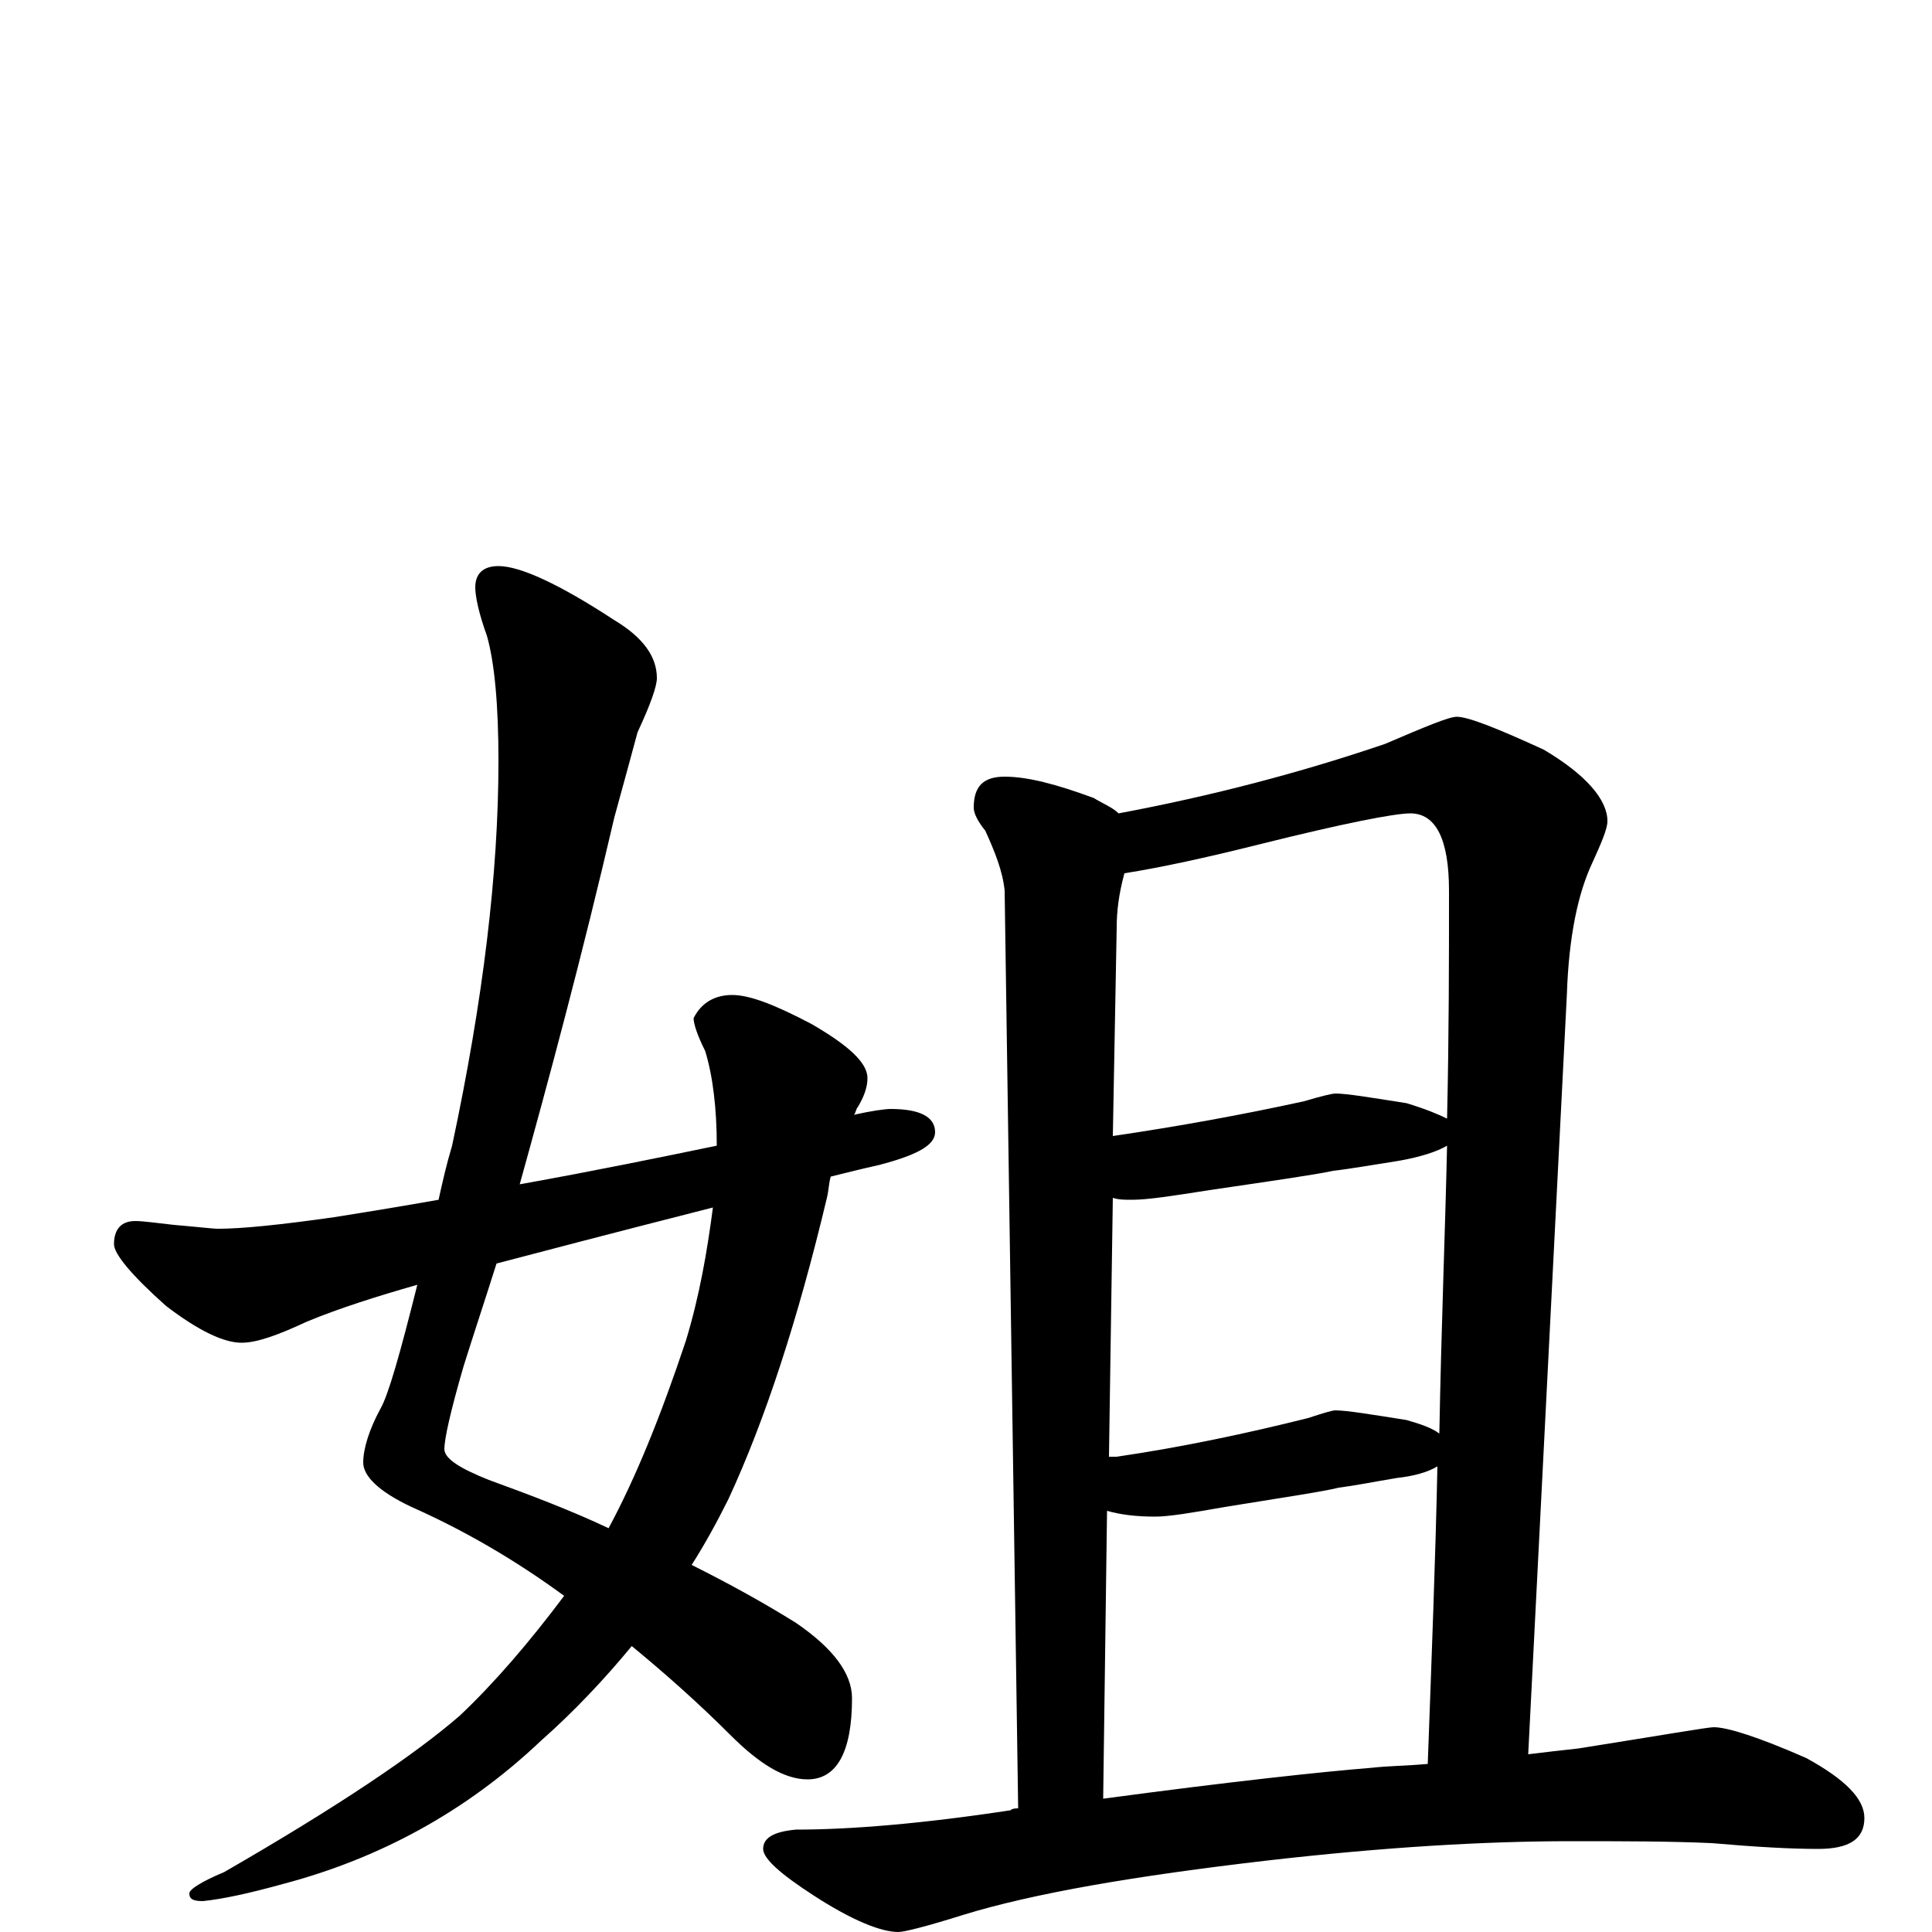
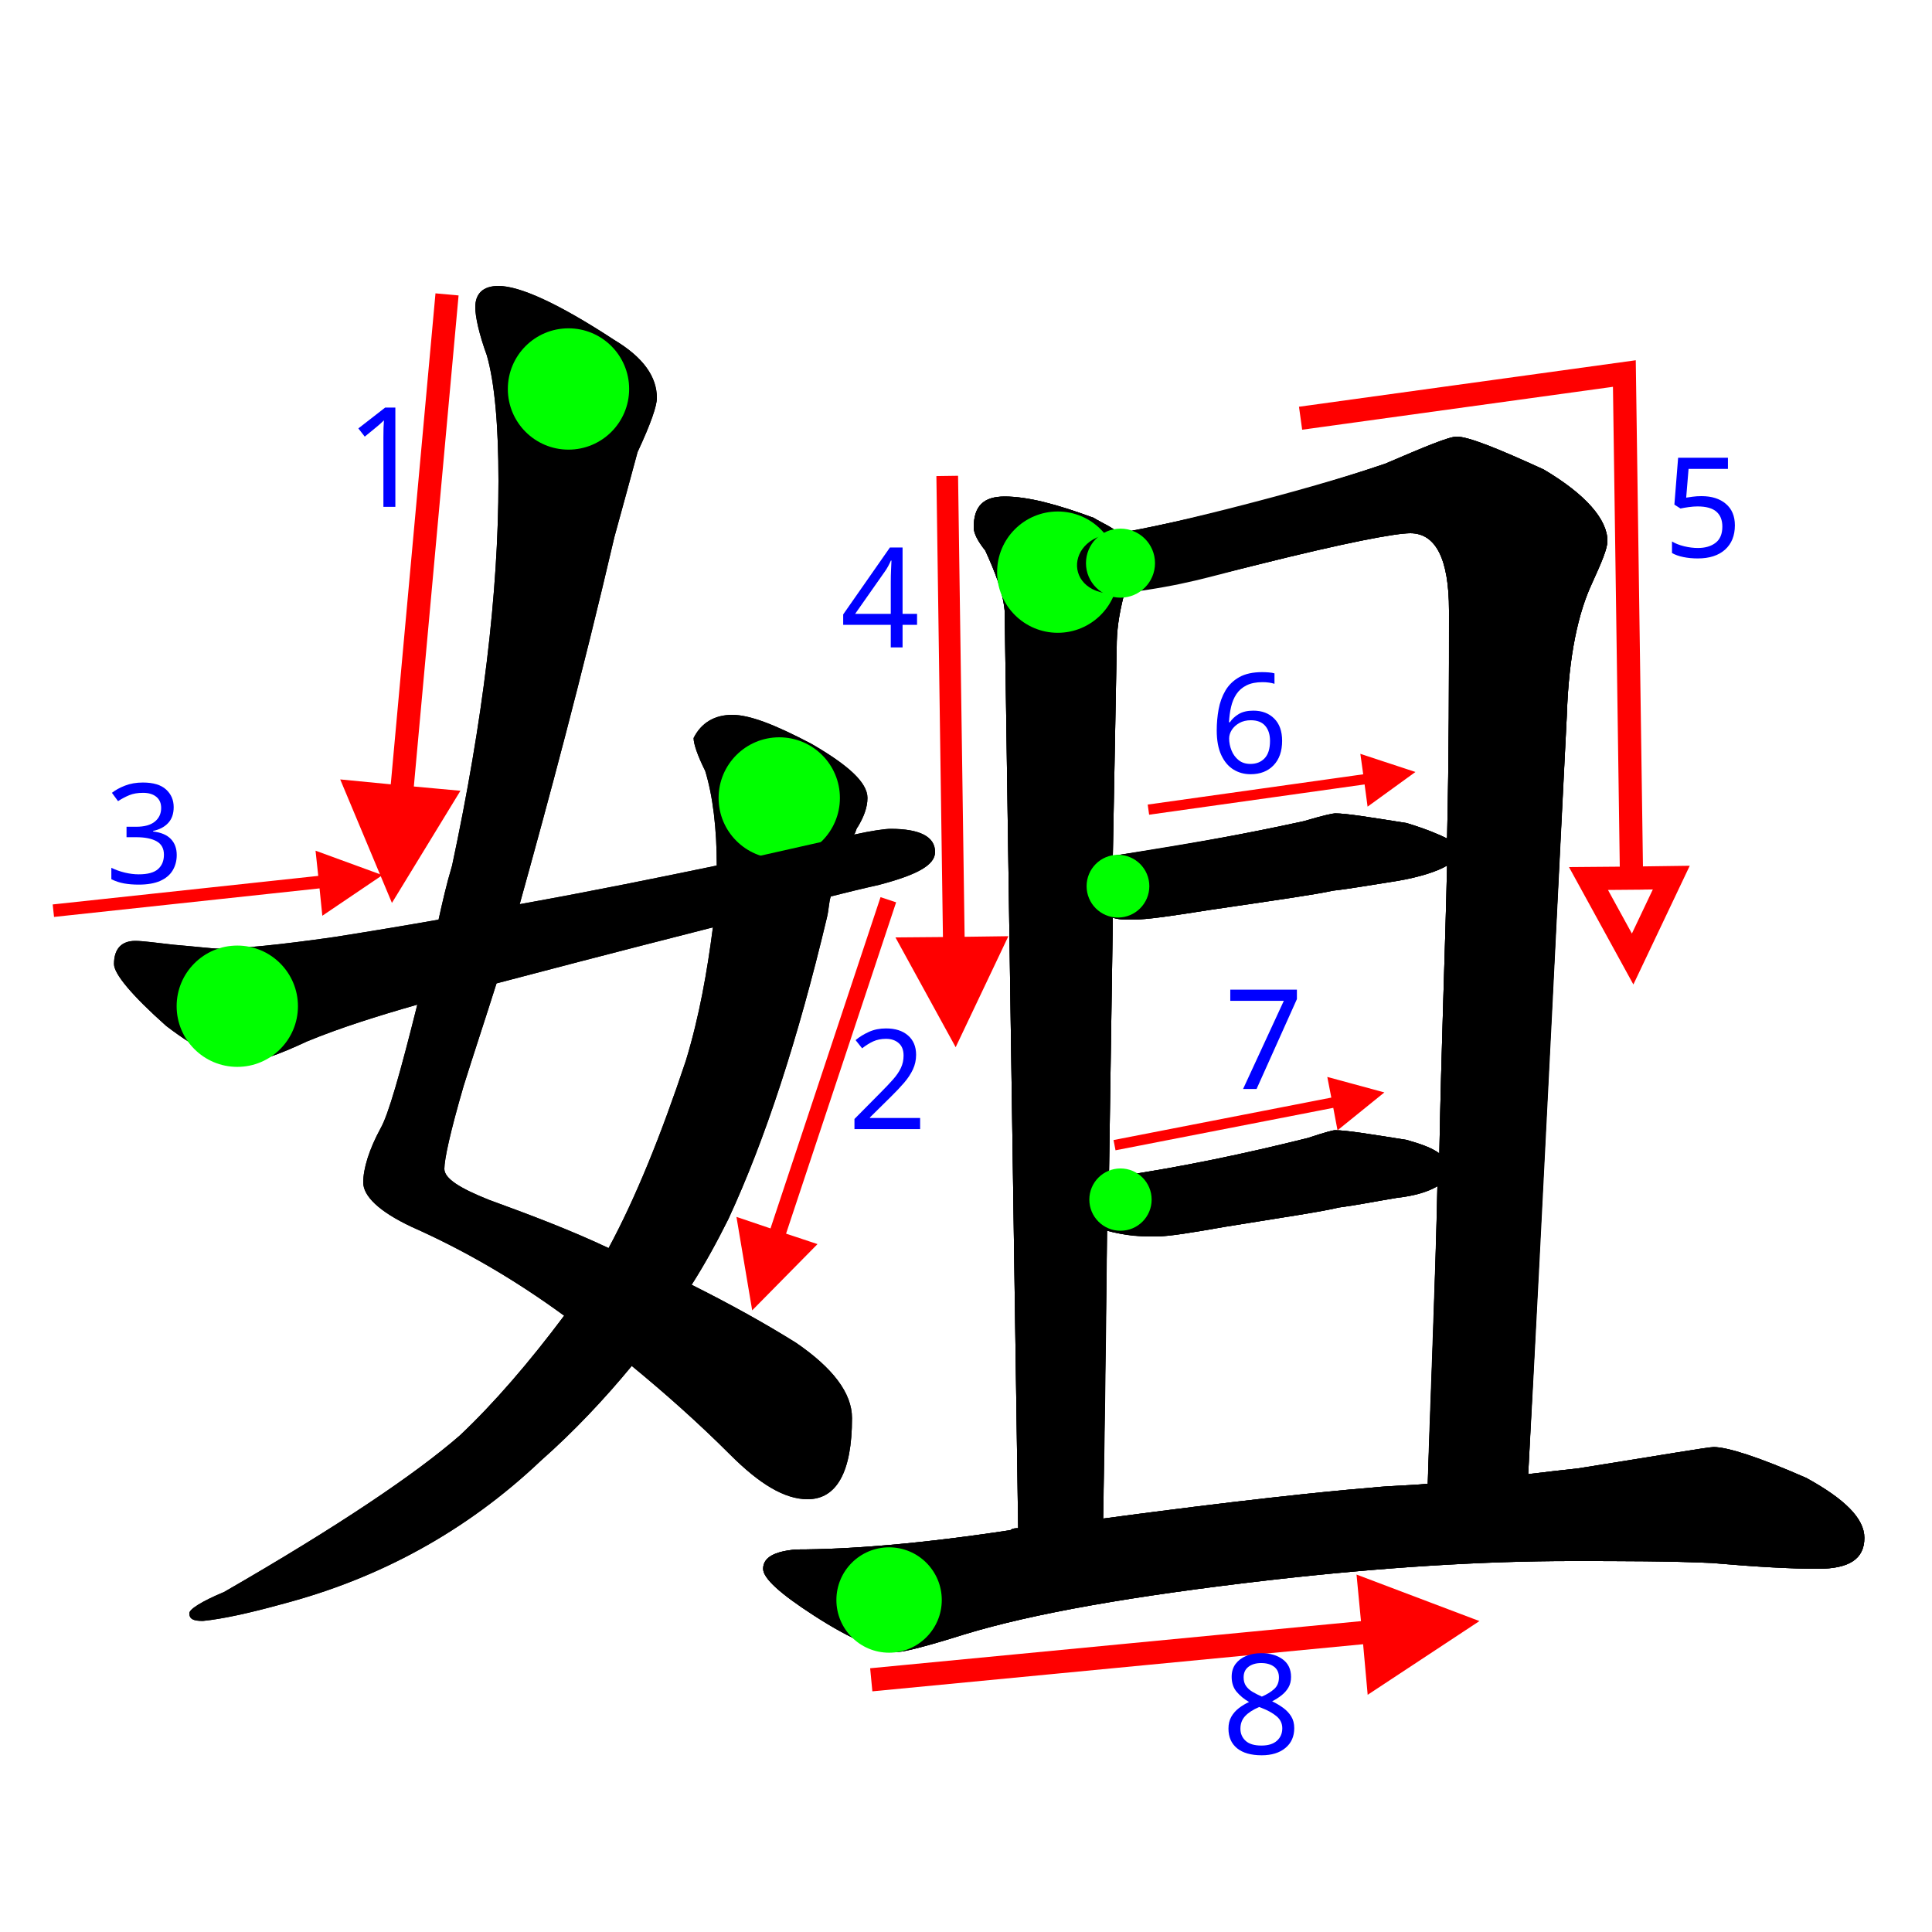
- <svg xmlns="http://www.w3.org/2000/svg" version="1.1" id="Layer_1" x="0px" y="145px" width="1000px" height="1000px" viewBox="0 0 1000 1000" enable-background="new 0 0 1000 1000" xml:space="preserve">
+ <svg xmlns="http://www.w3.org/2000/svg" version="1.1" x="0px" y="0px" width="1000px" height="1000px" viewBox="0 0 1000 1000" enable-background="new 0 0 1000 1000" xml:space="preserve">
  <g id="Layer_1">
-     <path id="glyph" transform="matrix(1 0 0 -1 0 1000)" d="M258,707C269,707 289,698 318,679C333,670 340,660 340,649C340,645 337,636 330,621C327,610 323,595 318,577C301,504 284,441 269,387C308,394 342,401 371,407C371,426 369,443 365,456C361,464 359,470 359,473C363,481 370,485 379,485C388,485 401,480 420,470C439,459 449,450 449,442C449,437 447,432 444,427C443,426 443,424 442,423C451,425 458,426 461,426C476,426 484,422 484,414C484,407 474,402 455,397C446,395 438,393 430,391C429,388 429,384 428,380C413,317 396,265 377,224C371,212 365,201 358,190C378,180 396,170 412,160C431,147 441,134 441,121C441,93 433,79 418,79C406,79 393,87 378,102C361,119 344,134 327,148C313,131 297,114 280,99C241,62 196,38 147,25C129,20 115,17 105,16C100,16 98,17 98,20C98,22 104,26 116,31C175,65 215,92 238,112C256,129 274,150 292,174C266,193 240,208 213,220C196,228 188,236 188,243C188,250 191,260 197,271C201,278 207,299 216,335C195,329 176,323 159,316C144,309 133,305 125,305C116,305 103,311 86,324C68,340 59,351 59,356C59,364 63,368 70,368C74,368 81,367 90,366C102,365 110,364 113,364C125,364 145,366 173,370C192,373 210,376 227,379C229,388 231,397 234,407C250,482 258,548 258,606C258,635 256,657 252,671C248,682 246,691 246,696C246,703 250,707 258,707M369,375C314,361 276,351 257,346C251,327 245,309 240,293C233,269 230,255 230,250C230,245 238,240 253,234C275,226 296,218 315,209C329,235 342,267 355,306C362,329 366,352 369,375M520,598C532,598 547,594 566,587C571,584 576,582 579,579C627,588 673,600 717,615C738,624 750,629 754,629C760,629 775,623 799,612C821,599 832,586 832,575C832,571 829,564 824,553C817,538 812,516 811,485l-20,-393C799,93 808,94 817,95C861,102 884,106 887,106C894,106 910,101 935,90C955,79 965,69 965,59C965,48 957,43 941,43C927,43 909,44 886,46C864,47 840,47 813,47C769,47 717,44 656,37C587,29 535,20 499,9C480,3 468,0 465,0C456,0 441,6 421,19C404,30 395,38 395,43C395,49 401,52 412,53C440,53 477,56 523,63C524,64 526,64 527,64l-7,475C519,549 515,559 510,570C506,575 504,579 504,582C504,593 509,598 520,598M571,69C638,78 685,83 710,85C719,86 728,86 739,87C741,142 743,193 744,241C739,238 732,236 723,235C711,233 701,231 693,230C685,228 665,225 634,220C617,217 605,215 598,215C588,215 580,216 573,218M574,246C575,246 577,246 578,246C612,251 645,258 677,266C686,269 690,270 691,270C697,270 709,268 728,265C735,263 741,261 745,258C746,313 748,362 749,407C744,404 735,401 723,399C710,397 699,395 690,394C681,392 660,389 626,384C607,381 594,379 586,379C582,379 579,379 576,380M576,412C610,417 643,423 675,430C685,433 690,434 691,434C697,434 709,432 728,429C738,426 745,423 749,421C750,465 750,504 750,539C750,566 743,579 730,579C722,579 696,574 652,563C624,556 601,551 582,548C579,537 578,528 578,520z" />
+     <path id="glyph" d="M258,148c11,0,31,9,60,28c15,9,22,19,22,30c0,4-3,13-10,28c-3,11-7,26-12,44c-17,73-34,136-49,190   c39-7,73-14,102-20c0-19-2-36-6-49c-4-8-6-14-6-17c4-8,11-12,20-12s22,5,41,15c19,11,29,20,29,28c0,5-2,10-5,15c-1,1-1,3-2,4   c9-2,16-3,19-3c15,0,23,4,23,12c0,7-10,12-29,17c-9,2-17,4-25,6c-1,3-1,7-2,11c-15,63-32,115-51,156c-6,12-12,23-19,34   c20,10,38,20,54,30c19,13,29,26,29,39c0,28-8,42-23,42c-12,0-25-8-40-23c-17-17-34-32-51-46c-14,17-30,34-47,49   c-39,37-84,61-133,74c-18,5-32,8-42,9c-5,0-7-1-7-4c0-2,6-6,18-11c59-34,99-61,122-81c18-17,36-38,54-62c-26-19-52-34-79-46   c-17-8-25-16-25-23s3-17,9-28c4-7,10-28,19-64c-21,6-40,12-57,19c-15,7-26,11-34,11c-9,0-22-6-39-19c-18-16-27-27-27-32   c0-8,4-12,11-12c4,0,11,1,20,2c12,1,20,2,23,2c12,0,32-2,60-6c19-3,37-6,54-9c2-9,4-18,7-28c16-75,24-141,24-199c0-29-2-51-6-65   c-4-11-6-20-6-25C246,152,250,148,258,148 M369,480c-55,14-93,24-112,29c-6,19-12,37-17,53c-7,24-10,38-10,43s8,10,23,16   c22,8,43,16,62,25c14-26,27-58,40-97C362,526,366,503,369,480 M520,257c12,0,27,4,46,11c5,3,10,5,13,8c48-9,94-21,138-36   c21-9,33-14,37-14c6,0,21,6,45,17c22,13,33,26,33,37c0,4-3,11-8,22c-7,15-12,37-13,68l-20,393c8-1,17-2,26-3c44-7,67-11,70-11   c7,0,23,5,48,16c20,11,30,21,30,31c0,11-8,16-24,16c-14,0-32-1-55-3c-22-1-46-1-73-1c-44,0-96,3-157,10c-69,8-121,17-157,28   c-19,6-31,9-34,9c-9,0-24-6-44-19c-17-11-26-19-26-24c0-6,6-9,17-10c28,0,65-3,111-10c1-1,3-1,4-1l-7-475c-1-10-5-20-10-31   c-4-5-6-9-6-12C504,262,509,257,520,257 M571,786c67-9,114-14,139-16c9-1,18-1,29-2c2-55,4-106,5-154c-5,3-12,5-21,6   c-12,2-22,4-30,5c-8,2-28,5-59,10c-17,3-29,5-36,5c-10,0-18-1-25-3 M574,609c1,0,3,0,4,0c34-5,67-12,99-20c9-3,13-4,14-4   c6,0,18,2,37,5c7,2,13,4,17,7c1-55,3-104,4-149c-5,3-14,6-26,8c-13,2-24,4-33,5c-9,2-30,5-64,10c-19,3-32,5-40,5c-4,0-7,0-10-1    M576,443c34-5,67-11,99-18c10-3,15-4,16-4c6,0,18,2,37,5c10,3,17,6,21,8c1-44,1-83,1-118c0-27-7-40-20-40c-8,0-34,5-78,16   c-28,7-51,12-70,15c-3,11-4,20-4,28L576,443z" />
+   </g>
+   <g id="Layer_2_2_">
+     <path id="Stroke_7_" d="M258,148c11,0,31,9,60,28c15,9,22,19,22,30c0,4-3,13-10,28c-3,11-7,26-12,44c-17,73-34,136-49,190l-12,41   c-6,19-12,37-17,53c-7,24-10,38-10,43s8,10,23,16c22,8,43,16,62,25l43,19c20,10,38,20,54,30c19,13,29,26,29,39c0,28-8,42-23,42   c-12,0-25-8-40-23c-17-17-34-32-51-46l-35-26c-26-19-52-34-79-46c-17-8-25-16-25-23s3-17,9-28c4-7,10-28,19-64l11-44c2-9,4-18,7-28   c16-75,24-141,24-199c0-29-2-51-6-65c-4-11-6-20-6-25C246,152,250,148,258,148" />
+     <circle id="Start_Mark" fill="#00FF00" cx="294.249" cy="201.334" r="31.395" />
+     <polyline id="Arrow" fill="#FF0000" stroke="#FF0000" stroke-width="12" points="231.383,152.38 207.683,412.519 185.505,410.368    203.863,454.205 228.179,414.397 207.683,412.519  " />
+     <text transform="matrix(1 0 0 1 179.074 262.356)" fill="#0000FF" font-family="'MyriadPro-Regular'" font-size="72">1</text>
+   </g>
+   <g id="Layer_3_1_">
+     <path id="Stroke_6_" d="M430,464c-1,3-1,7-2,11c-15,63-32,115-51,156c-6,12-12,23-19,34l-31,42c-14,17-30,34-47,49   c-39,37-84,61-133,74c-18,5-32,8-42,9c-5,0-7-1-7-4c0-2,6-6,18-11c59-34,99-61,122-81c18-17,36-38,54-62l23-35c14-26,27-58,40-97   c7-23,11-46,14-69l2-32c0-19-2-36-6-49c-4-8-6-14-6-17c4-8,11-12,20-12s22,5,41,15c19,11,29,20,29,28c0,5-2,10-5,15c-1,1-1,3-2,4   L430,464z M520,257c12,0,27,4,46,11c5,3,10,5,13,8c48-9,94-21,138-36c21-9,33-14,37-14c6,0,21,6,45,17c22,13,33,26,33,37   c0,4-3,11-8,22c-7,15-12,37-13,68l-20,393c8-1,17-2,26-3c44-7,67-11,70-11c7,0,23,5,48,16c20,11,30,21,30,31c0,11-8,16-24,16   c-14,0-32-1-55-3c-22-1-46-1-73-1c-44,0-96,3-157,10c-69,8-121,17-157,28c-19,6-31,9-34,9c-9,0-24-6-44-19c-17-11-26-19-26-24   c0-6,6-9,17-10c28,0,65-3,111-10c1-1,3-1,4-1l-7-475c-1-10-5-20-10-31c-4-5-6-9-6-12C504,262,509,257,520,257 M571,786   c67-9,114-14,139-16c9-1,18-1,29-2c2-55,4-106,5-154c-5,3-12,5-21,6c-12,2-22,4-30,5c-8,2-28,5-59,10c-17,3-29,5-36,5   c-10,0-18-1-25-3 M574,609c1,0,3,0,4,0c34-5,67-12,99-20c9-3,13-4,14-4c6,0,18,2,37,5c7,2,13,4,17,7c1-55,3-104,4-149   c-5,3-14,6-26,8c-13,2-24,4-33,5c-9,2-30,5-64,10c-19,3-32,5-40,5c-4,0-7,0-10-1 M576,443c34-5,67-11,99-18c10-3,15-4,16-4   c6,0,18,2,37,5c10,3,17,6,21,8c1-44,1-83,1-118c0-27-7-40-20-40c-8,0-34,5-78,16c-28,7-51,12-70,15c-3,11-4,20-4,28L576,443z" />
+     <circle id="Start_Mark_7_" fill="#00FF00" cx="403.339" cy="413.023" r="31.395" />
+     <polyline id="Arrow_7_" fill="#FF0000" stroke="#FF0000" stroke-width="8.496" points="459.8,465.699 401.497,641.222    386.554,636.161 392.139,669.344 415.325,645.823 401.497,641.222  " />
+     <text transform="matrix(1 0 0 1 438.8137 584.4336)" fill="#0000FF" font-family="'MyriadPro-Regular'" font-size="72">2</text>
+   </g>
+   <g id="Layer_4_1_">
+     <path id="Stroke_5_" d="M216,520c-21,6-40,12-57,19c-15,7-26,11-34,11c-9,0-22-6-39-19c-18-16-27-27-27-32c0-8,4-12,11-12   c4,0,11,1,20,2c12,1,20,2,23,2c12,0,32-2,60-6c19-3,37-6,54-9l42-8c39-7,73-14,102-20l71-16c9-2,16-3,19-3c15,0,23,4,23,12   c0,7-10,12-29,17c-9,2-17,4-25,6l-61,16c-55,14-93,24-112,29L216,520z" />
+     <circle id="Start_Mark_1_" fill="#00FF00" cx="122.821" cy="520.816" r="31.395" />
+     <polyline id="Arrow_1_" fill="#FF0000" stroke="#FF0000" stroke-width="6.5" points="27.621,471.372 168.299,456.245    169.519,468.252 190.844,453.833 167.113,445.16 168.299,456.245  " />
+     <text transform="matrix(1 0 0 1 54.3982 457.1606)" fill="#0000FF" font-family="'MyriadPro-Regular'" font-size="72">3</text>
+   </g>
+   <g id="Layer_5_1_">
+     <path id="Stroke_4_" d="M520,257c12,0,27,4,46,11c5,3,10,5,13,8c0,0,15.5,11.5,3,31c-3.5,14-4,20-4,28l-2,108v32l-2,134l-1,28   c0,0-0.5,74.5-2,149c-13.5,60.5-44,5-44,5l-7-475c-1-10-5-20-10-31c-4-5-6-9-6-12C504,262,509,257,520,257" />
+     <circle id="Start_Mark_2_" fill="#00FF00" cx="547.496" cy="296.14" r="31.395" />
+     <polyline id="Arrow_2_" fill="#FF0000" stroke="#FF0000" stroke-width="11.221" points="490.284,246.339 493.754,490.569    472.92,490.743 494.289,529.707 512.998,490.306 493.754,490.569  " />
+     <text transform="matrix(1 0 0 1 434.9182 335.083)" fill="#0000FF" font-family="'MyriadPro-Regular'" font-size="72">4</text>
+   </g>
+   <g id="Layer_6_1_">
+     <path id="Stroke_3_" d="M739,768c0.409-21.656,4-106,5-154l1-17c1-55,3-104,4-149v-14c1-44,1-83,1-118c0-27-7-40-20-40   c-8,0-34,5-78,16c-28,7-37.799,10.721-70,15s-32.201-30.786-3-31c17.552-2.383,94-21,138-36c21-9,33-14,37-14c6,0,21,6,45,17   c22,13,33,26,33,37c0,4-3,11-8,22c-7,15-12,37-13,68c0,0-13.863,283.682-20,393C771.877,813.877,742.007,796.993,739,768z" />
+     <circle id="Start_Mark_3_" fill="#00FF00" cx="579.964" cy="291.485" r="17.868" />
+     <polyline id="Arrow_3_" fill="none" stroke="#FF0000" stroke-width="12" points="673.176,216.474 840.765,193.339 844.476,454.529    822.195,454.715 845.049,496.385 865.056,454.248 844.476,454.529  " />
+     <text transform="matrix(1 0 0 1 860.8923 288.3296)" fill="#0000FF" font-family="'MyriadPro-Regular'" font-size="72">5</text>
+   </g>
+   <g id="Layer_7_1_">
+     <path id="Stroke_2_" d="M576,443c46.167-7.5,67-11,99-18c10-3,15-4,16-4c6,0,18,2,37,5c10,3,17,6,21,8c0,0,12.167,7.167,0,14   c-3.833,2.5-14,6-26,8c-13,2-24,4-33,5c-9,2-30,5-64,10c-19,3-32,5-40,5c-4,0-7,0-10-1C576,475,531.167,458.833,576,443z" />
+     <circle id="Start_Mark_4_" fill="#00FF00" cx="578.656" cy="458.682" r="16.234" />
+     <polyline id="Arrow_4_" fill="#FF0000" stroke="#FF0000" stroke-width="5.296" points="594.419,419.069 708.584,403.03    709.895,412.776 726.881,400.469 707.325,394.034 708.584,403.03  " />
+     <text transform="matrix(1 0 0 1 625.8269 400.0186)" fill="#0000FF" font-family="'MyriadPro-Regular'" font-size="72">6</text>
+   </g>
+   <g id="Layer_8_1_">
+     <path id="Stroke_1_" d="M574,609c1,0,3,0,4,0c34-5,67-12,99-20c9-3,13-4,14-4c6,0,18,2,37,5c7,2,13,4,17,7c0,0,8.167,11.5-1,17   c-6.5,3.167-12,5-21,6c-12,2-22,4-30,5c-8,2-28,5-59,10c-17,3-29,5-36,5c-10,0-13.5-0.167-25-3C540.167,622.5,574,609,574,609z" />
+     <circle id="Start_Mark_5_" fill="#00FF00" cx="579.963" cy="620.911" r="16.125" />
+     <polyline id="Arrow_5_" fill="#FF0000" stroke="#FF0000" stroke-width="5.4" points="576.876,592.739 692.251,570.25    694.112,580.103 710.741,566.656 690.483,561.158 692.251,570.25  " />
+     <text transform="matrix(1 0 0 1 633.6189 563.6543)" fill="#0000FF" font-family="'MyriadPro-Regular'" font-size="72">7</text>
+   </g>
+   <g id="Layer_9">
+     <path id="Stroke" d="M571,786c67-9,114-14,139-16c9-1,18-1,29-2l52-5c8-1,17-2,26-3c44-7,67-11,70-11c7,0,23,5,48,16   c20,11,30,21,30,31c0,11-8,16-24,16c-14,0-32-1-55-3c-22-1-46-1-73-1c-44,0-96,3-157,10c-69,8-121,17-157,28c-19,6-31,9-34,9   c-9,0-24-6-44-19c-17-11-26-19-26-24c0-6,6-9,17-10c28,0,65-3,111-10c1-1,3-1,4-1L571,786z" />
+     <circle id="Start_Mark_6_" fill="#00FF00" cx="460.188" cy="828.163" r="27.273" />
+     <polyline id="Arrow_6_" fill="#FF0000" stroke="#FF0000" stroke-width="12" points="450.961,869.461 710.982,844.497    712.982,866.69 752.653,840.52 709.025,824.01 710.982,844.497  " />
+     <text transform="matrix(1 0 0 1 632.3201 907.8105)" fill="#0000FF" font-family="'MyriadPro-Regular'" font-size="72">8</text>
  </g>
</svg>
